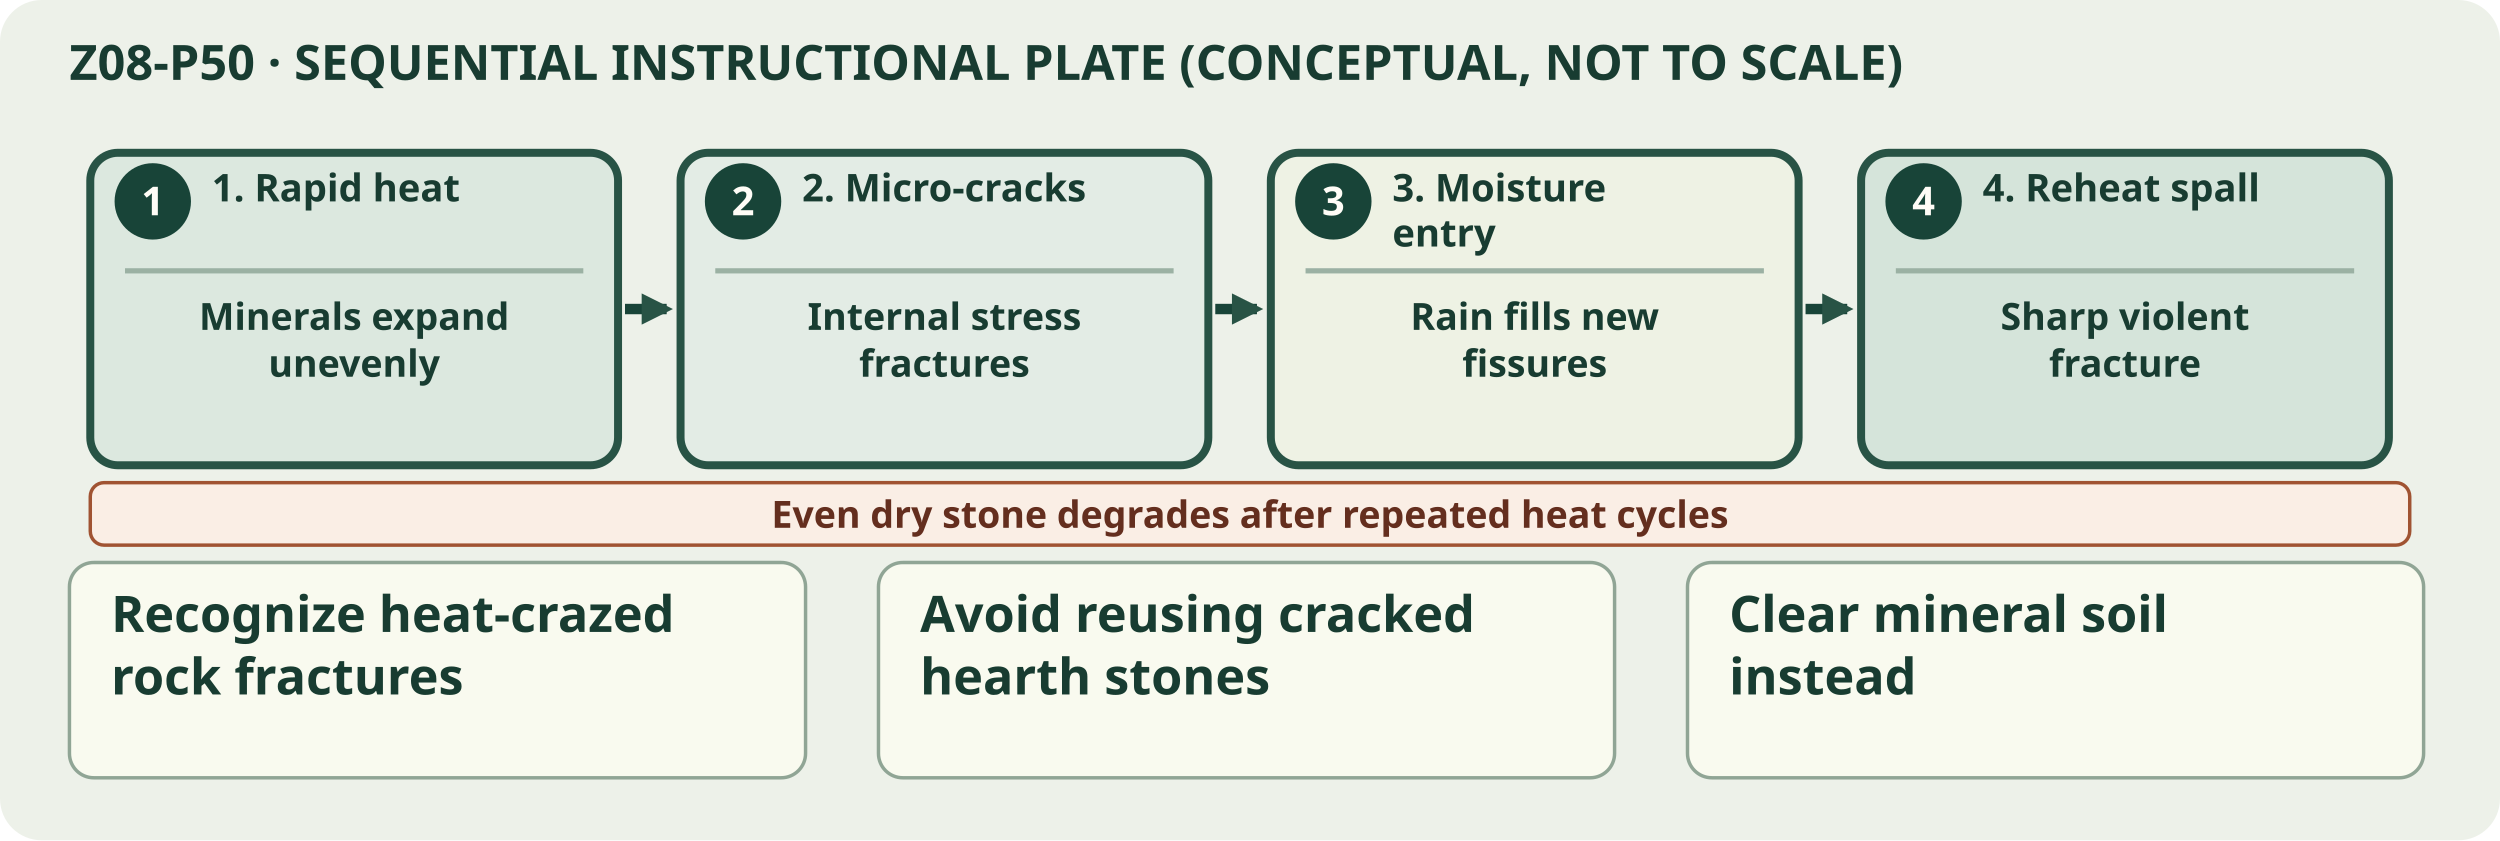
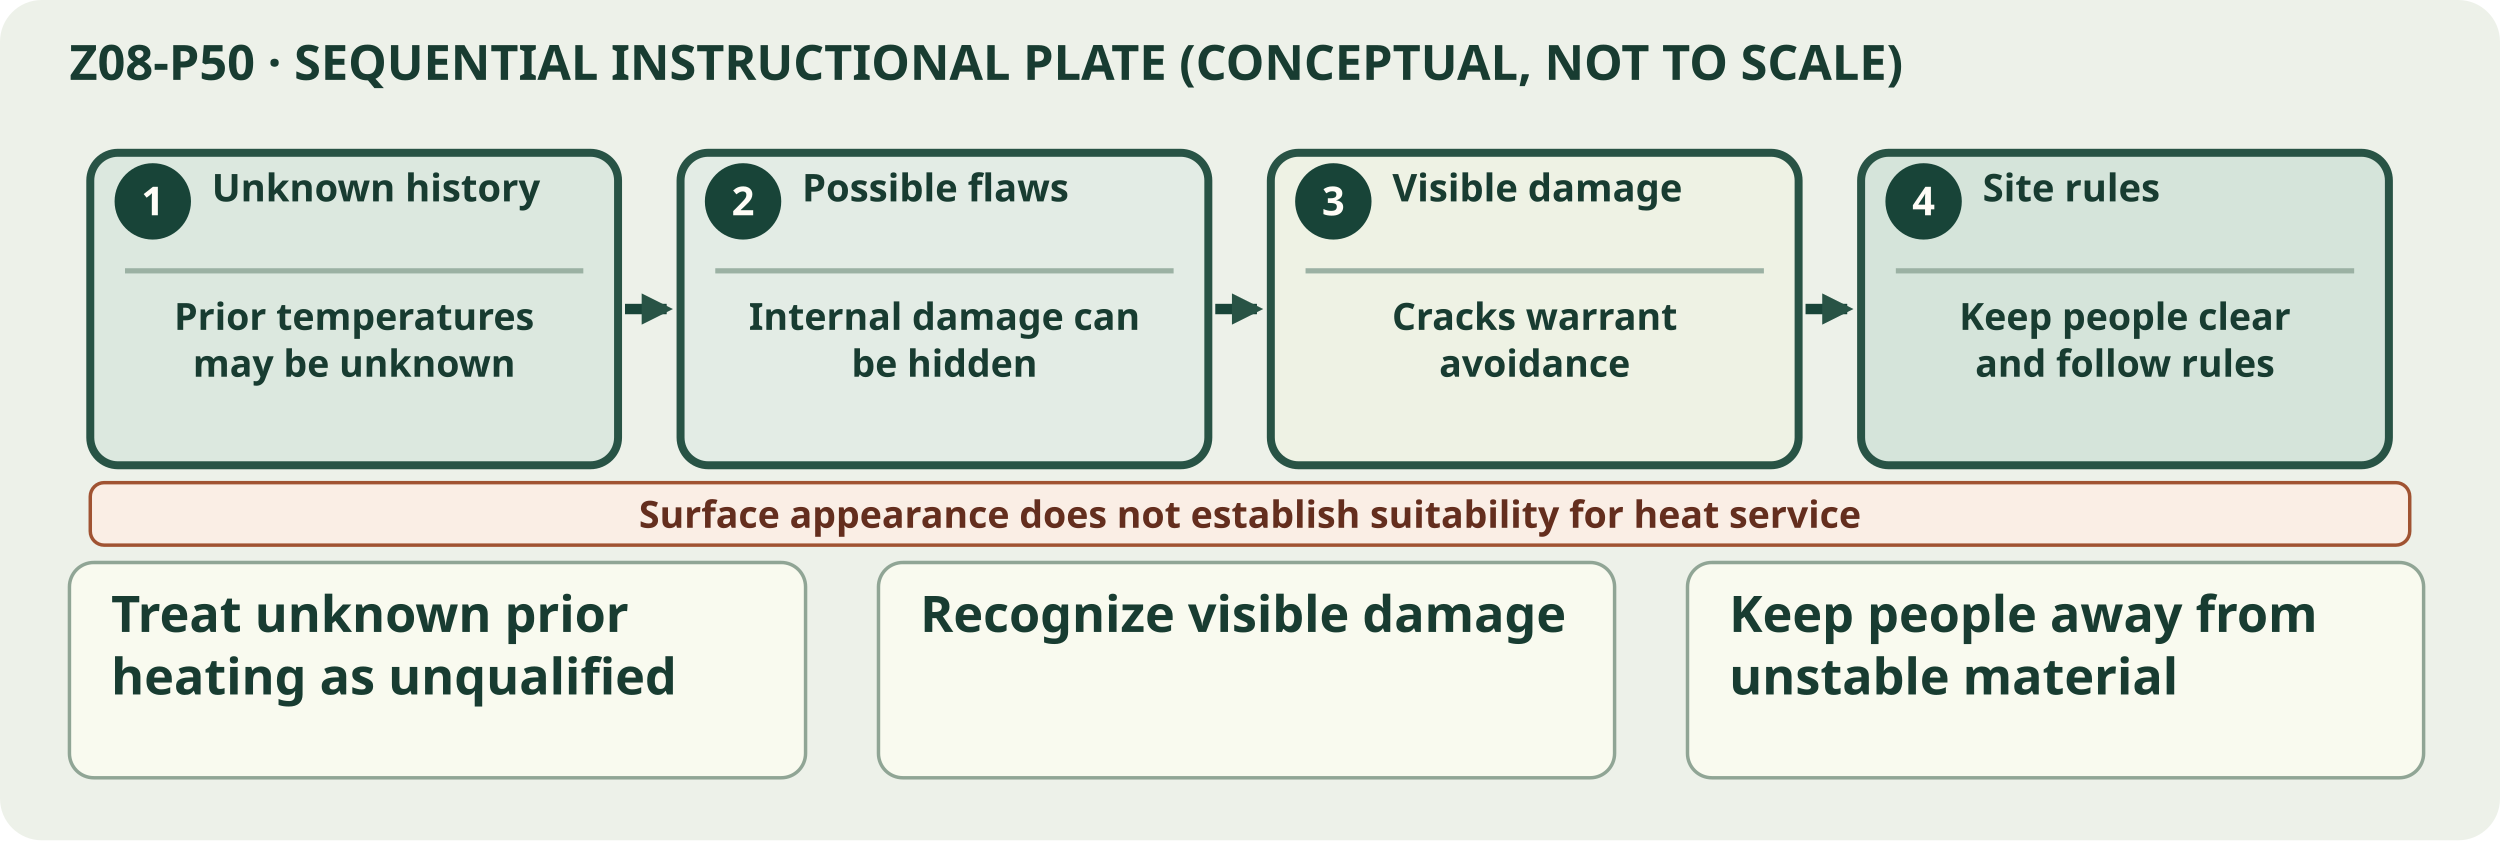
<svg xmlns="http://www.w3.org/2000/svg" viewBox="0 0 720 242" role="img" aria-labelledby="title desc">
  <defs>
    <marker id="arrow" viewBox="0 0 10 10" markerWidth="3" markerHeight="3" refX="8" refY="5" orient="auto">
      <path d="M0 0L10 5 0 10Z" fill="#285345" />
    </marker>
  </defs>
  <rect width="720" height="242" rx="12" fill="#edf1e9" />
  <g font-family="system-ui,sans-serif" font-size="14.5" font-weight="650" fill="#183c31">
    <text x="20" y="23" font-size="14" font-weight="700" fill="#183c31" text-anchor="start">Z08-P50 · SEQUENTIAL INSTRUCTIONAL PLATE (CONCEPTUAL, NOT TO SCALE)</text>
    <g id="sequence-plate-thermal_crack-artwork">
      <rect x="26" y="44" width="152" height="90" rx="8" fill="#dce8df" stroke="#285345" stroke-width="2.3" />
      <circle cx="44" cy="58" r="11" fill="#184438" />
      <text x="44" y="62" font-size="11.5" font-weight="650" fill="#fffdf7" text-anchor="middle">1</text>
-       <text x="61" y="58" font-size="11" font-weight="700" fill="#183c31" text-anchor="start">1. Rapid heat</text>
+       <text x="61" y="58" font-size="11" font-weight="700" fill="#183c31" text-anchor="start">Unknown history</text>
      <path d="M36 78h132" stroke="#9bb1a3" stroke-width="1.5" />
-       <text x="102.0" y="95.0" font-size="10.8" font-weight="600" fill="#183c31" text-anchor="middle">Minerals expand</text>
-       <text x="102.0" y="108.5" font-size="10.8" font-weight="600" fill="#183c31" text-anchor="middle">unevenly</text>
+       <text x="102.0" y="95.0" font-size="10.8" font-weight="600" fill="#183c31" text-anchor="middle">Prior temperatures</text>
+       <text x="102.0" y="108.5" font-size="10.8" font-weight="600" fill="#183c31" text-anchor="middle">may be unknown</text>
      <path d="M180 89h12" stroke="#184438" stroke-width="3" marker-end="url(#arrow)" />
      <rect x="196" y="44" width="152" height="90" rx="8" fill="#e3ece5" stroke="#285345" stroke-width="2.3" />
      <circle cx="214" cy="58" r="11" fill="#184438" />
      <text x="214" y="62" font-size="11.5" font-weight="650" fill="#fffdf7" text-anchor="middle">2</text>
-       <text x="231" y="58" font-size="11" font-weight="700" fill="#183c31" text-anchor="start">2. Micro-cracks</text>
+       <text x="231" y="58" font-size="11" font-weight="700" fill="#183c31" text-anchor="start">Possible flaws</text>
      <path d="M206 78h132" stroke="#9bb1a3" stroke-width="1.5" />
-       <text x="272.0" y="95.0" font-size="10.8" font-weight="600" fill="#183c31" text-anchor="middle">Internal stress</text>
-       <text x="272.0" y="108.5" font-size="10.8" font-weight="600" fill="#183c31" text-anchor="middle">fractures</text>
+       <text x="272.0" y="95.0" font-size="10.8" font-weight="600" fill="#183c31" text-anchor="middle">Internal damage can</text>
+       <text x="272.0" y="108.5" font-size="10.8" font-weight="600" fill="#183c31" text-anchor="middle">be hidden</text>
      <path d="M350 89h12" stroke="#184438" stroke-width="3" marker-end="url(#arrow)" />
      <rect x="366" y="44" width="152" height="90" rx="8" fill="#eef2e4" stroke="#285345" stroke-width="2.3" />
      <circle cx="384" cy="58" r="11" fill="#184438" />
      <text x="384" y="62" font-size="11.5" font-weight="650" fill="#fffdf7" text-anchor="middle">3</text>
-       <text x="401" y="58" font-size="11" font-weight="700" fill="#183c31" text-anchor="start">3. Moisture</text>
-       <text x="401" y="71" font-size="11" font-weight="700" fill="#183c31" text-anchor="start">entry</text>
+       <text x="401" y="58" font-size="11" font-weight="700" fill="#183c31" text-anchor="start">Visible damage</text>
      <path d="M376 78h132" stroke="#9bb1a3" stroke-width="1.5" />
-       <text x="442.0" y="95.0" font-size="10.8" font-weight="600" fill="#183c31" text-anchor="middle">Rain fills new</text>
-       <text x="442.0" y="108.5" font-size="10.8" font-weight="600" fill="#183c31" text-anchor="middle">fissures</text>
+       <text x="442.0" y="95.0" font-size="10.8" font-weight="600" fill="#183c31" text-anchor="middle">Cracks warrant</text>
+       <text x="442.0" y="108.5" font-size="10.8" font-weight="600" fill="#183c31" text-anchor="middle">avoidance</text>
      <path d="M520 89h12" stroke="#184438" stroke-width="3" marker-end="url(#arrow)" />
      <rect x="536" y="44" width="152" height="90" rx="8" fill="#d5e4da" stroke="#285345" stroke-width="2.3" />
      <circle cx="554" cy="58" r="11" fill="#184438" />
      <text x="554" y="62" font-size="11.5" font-weight="650" fill="#fffdf7" text-anchor="middle">4</text>
-       <text x="571" y="58" font-size="11" font-weight="700" fill="#183c31" text-anchor="start">4. Reheat spall</text>
+       <text x="571" y="58" font-size="11" font-weight="700" fill="#183c31" text-anchor="start">Site rules</text>
      <path d="M546 78h132" stroke="#9bb1a3" stroke-width="1.5" />
-       <text x="612.0" y="95.0" font-size="10.8" font-weight="600" fill="#183c31" text-anchor="middle">Sharp violent</text>
-       <text x="612.0" y="108.5" font-size="10.8" font-weight="600" fill="#183c31" text-anchor="middle">fracture</text>
+       <text x="612.0" y="95.0" font-size="10.8" font-weight="600" fill="#183c31" text-anchor="middle">Keep people clear</text>
+       <text x="612.0" y="108.5" font-size="10.8" font-weight="600" fill="#183c31" text-anchor="middle">and follow rules</text>
      <rect x="26" y="139" width="668" height="18" rx="4" fill="#faeee5" stroke="#a05332" />
-       <text x="360" y="152" font-size="10.8" font-weight="650" fill="#642e1e" text-anchor="middle">Even dry stone degrades after repeated heat cycles</text>
+       <text x="360" y="152" font-size="10.8" font-weight="650" fill="#642e1e" text-anchor="middle">Surface appearance does not establish suitability for heat service</text>
    </g>
    <g id="stage-panels">
      <rect x="20" y="162" width="212" height="62" rx="7" fill="#f9faef" stroke="#90a595" />
-       <text x="32" y="182" font-size="14.5" font-weight="650" fill="#183c31" text-anchor="start">Recognize heat-crazed</text>
-       <text x="32" y="200" font-size="14.5" font-weight="650" fill="#183c31" text-anchor="start">rock fractures</text>
+       <text x="32" y="182" font-size="14.5" font-weight="650" fill="#183c31" text-anchor="start">Treat unknown prior</text>
+       <text x="32" y="200" font-size="14.5" font-weight="650" fill="#183c31" text-anchor="start">heating as unqualified</text>
      <rect x="253" y="162" width="212" height="62" rx="7" fill="#f9faef" stroke="#90a595" />
-       <text x="265" y="182" font-size="14.5" font-weight="650" fill="#183c31" text-anchor="start">Avoid reusing cracked</text>
-       <text x="265" y="200" font-size="14.5" font-weight="650" fill="#183c31" text-anchor="start">hearth stones</text>
+       <text x="265" y="182" font-size="14.5" font-weight="650" fill="#183c31" text-anchor="start">Recognize visible damage</text>
      <rect x="486" y="162" width="212" height="62" rx="7" fill="#f9faef" stroke="#90a595" />
-       <text x="498" y="182" font-size="14.5" font-weight="650" fill="#183c31" text-anchor="start">Clear mineral soil</text>
-       <text x="498" y="200" font-size="14.5" font-weight="650" fill="#183c31" text-anchor="start">instead</text>
+       <text x="498" y="182" font-size="14.5" font-weight="650" fill="#183c31" text-anchor="start">Keep people away from</text>
+       <text x="498" y="200" font-size="14.5" font-weight="650" fill="#183c31" text-anchor="start">unstable material</text>
    </g>
  </g>
</svg>
